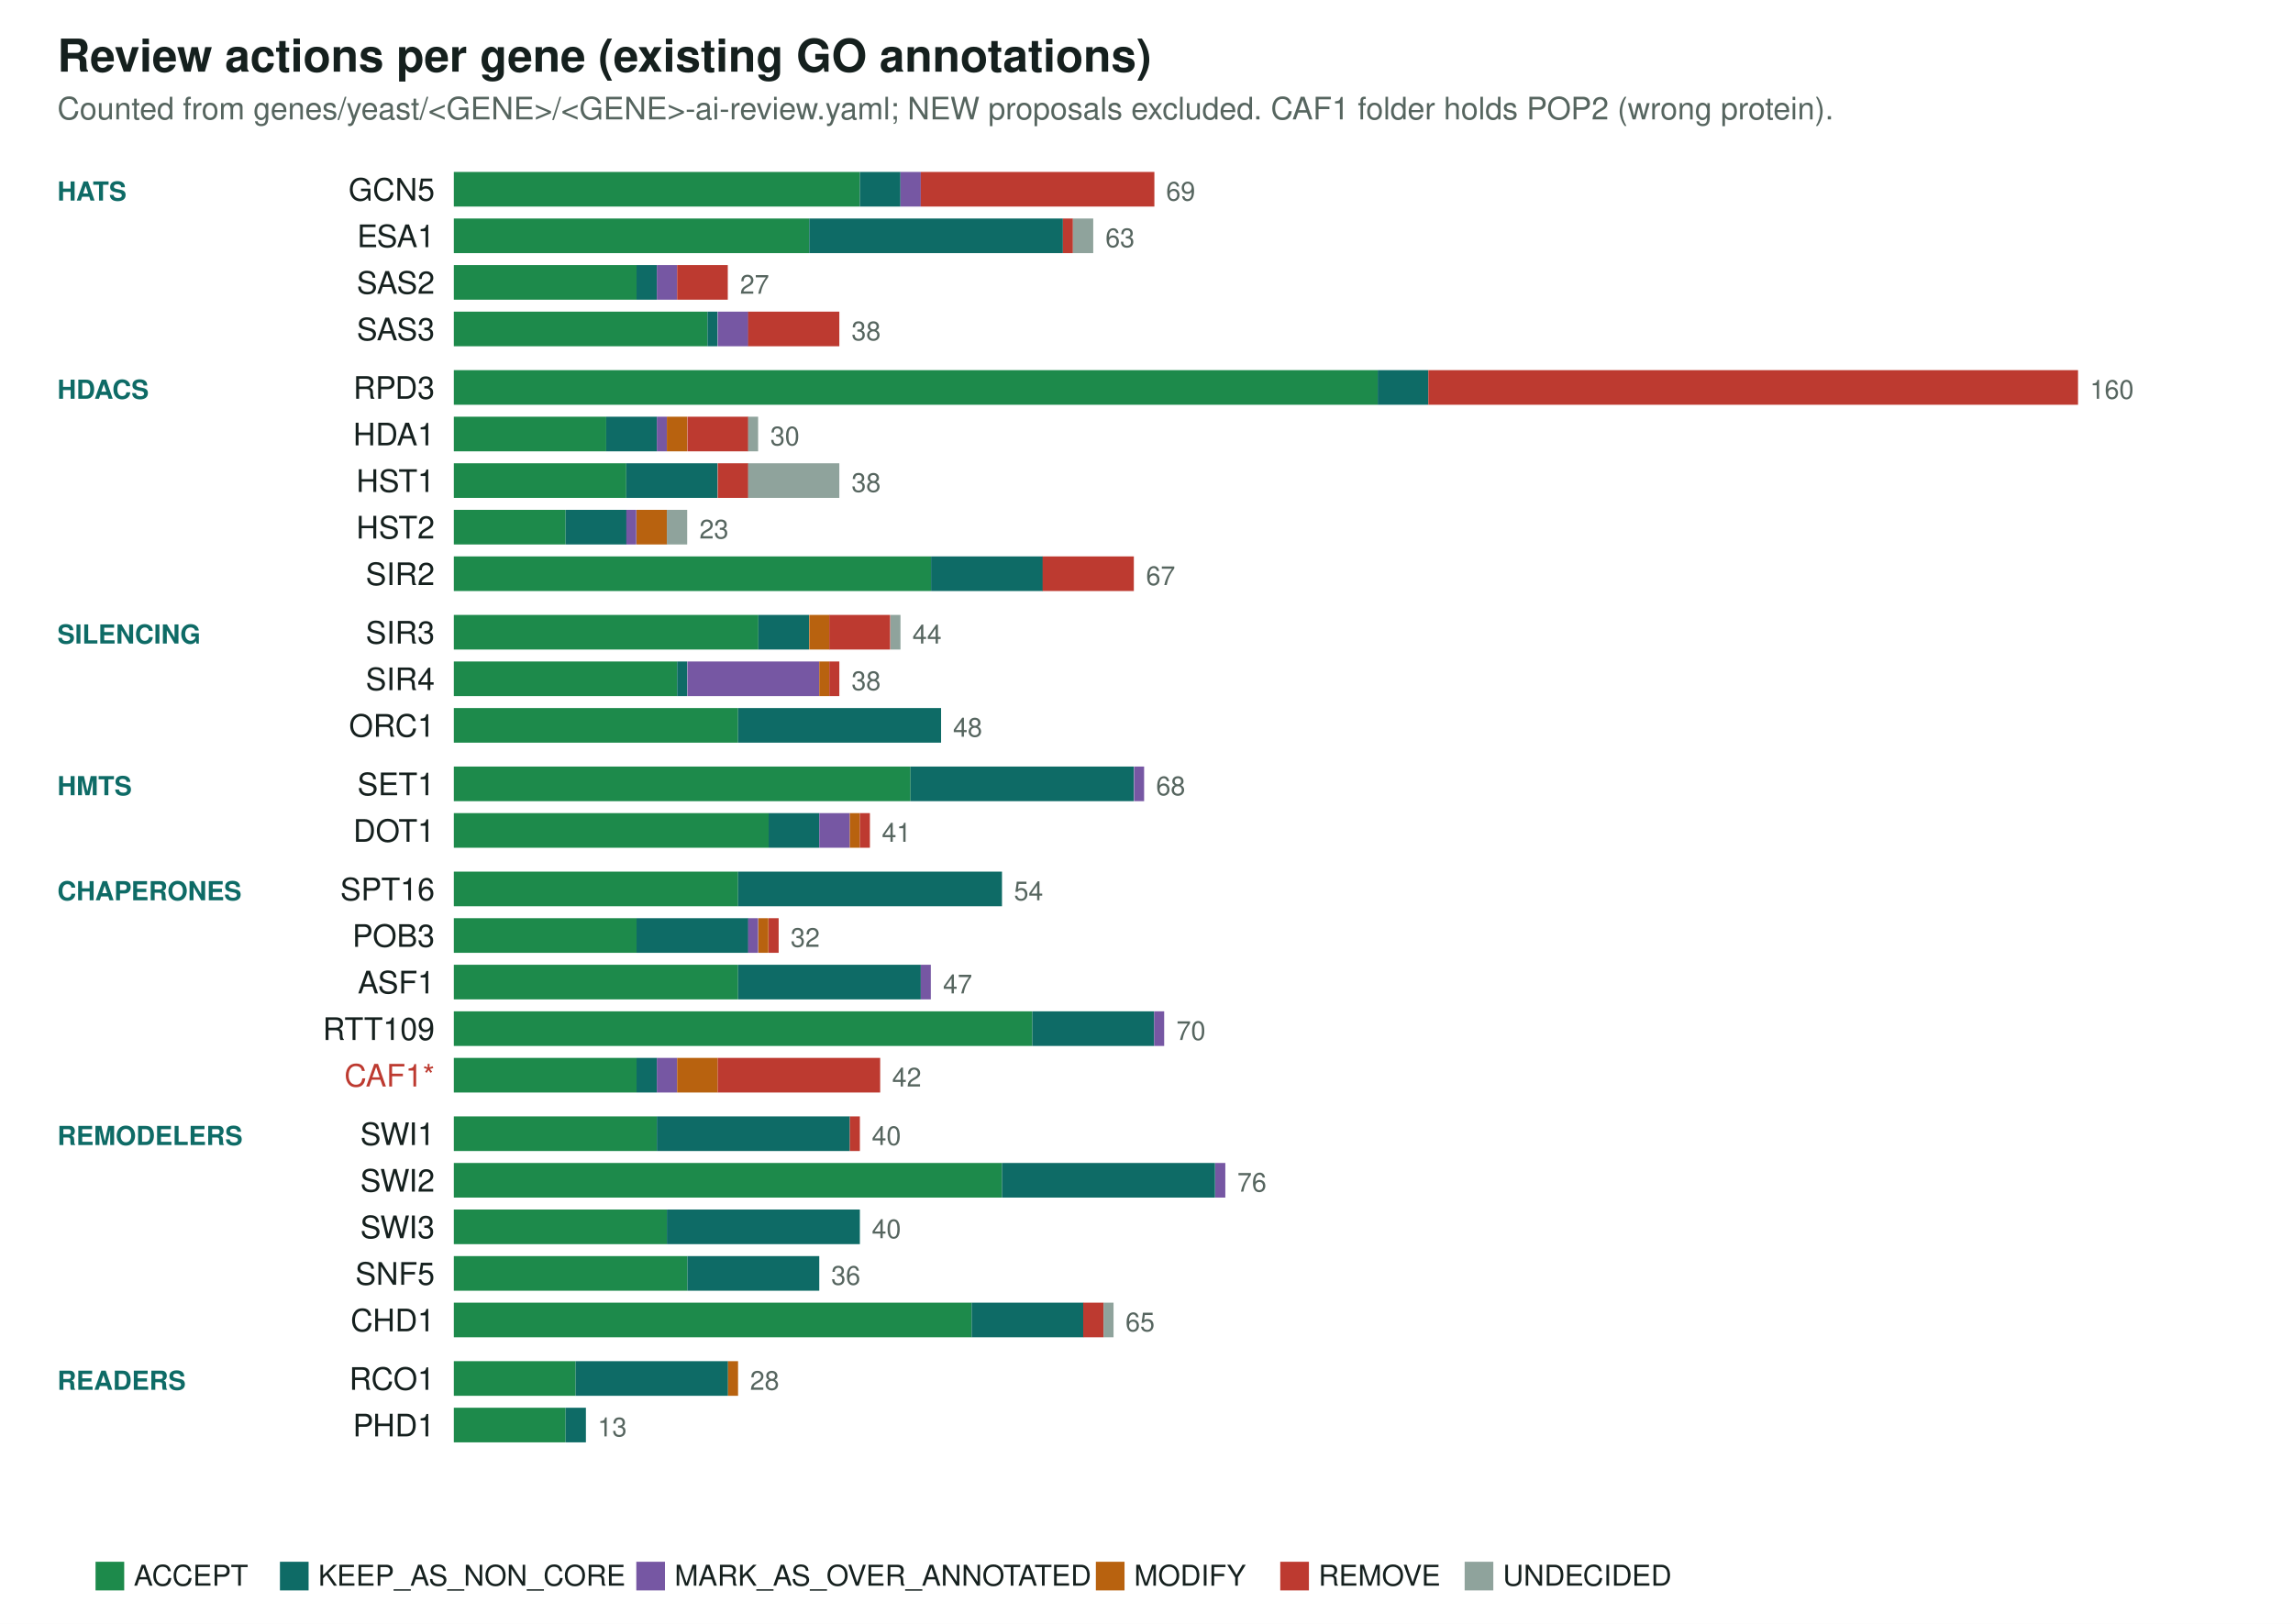
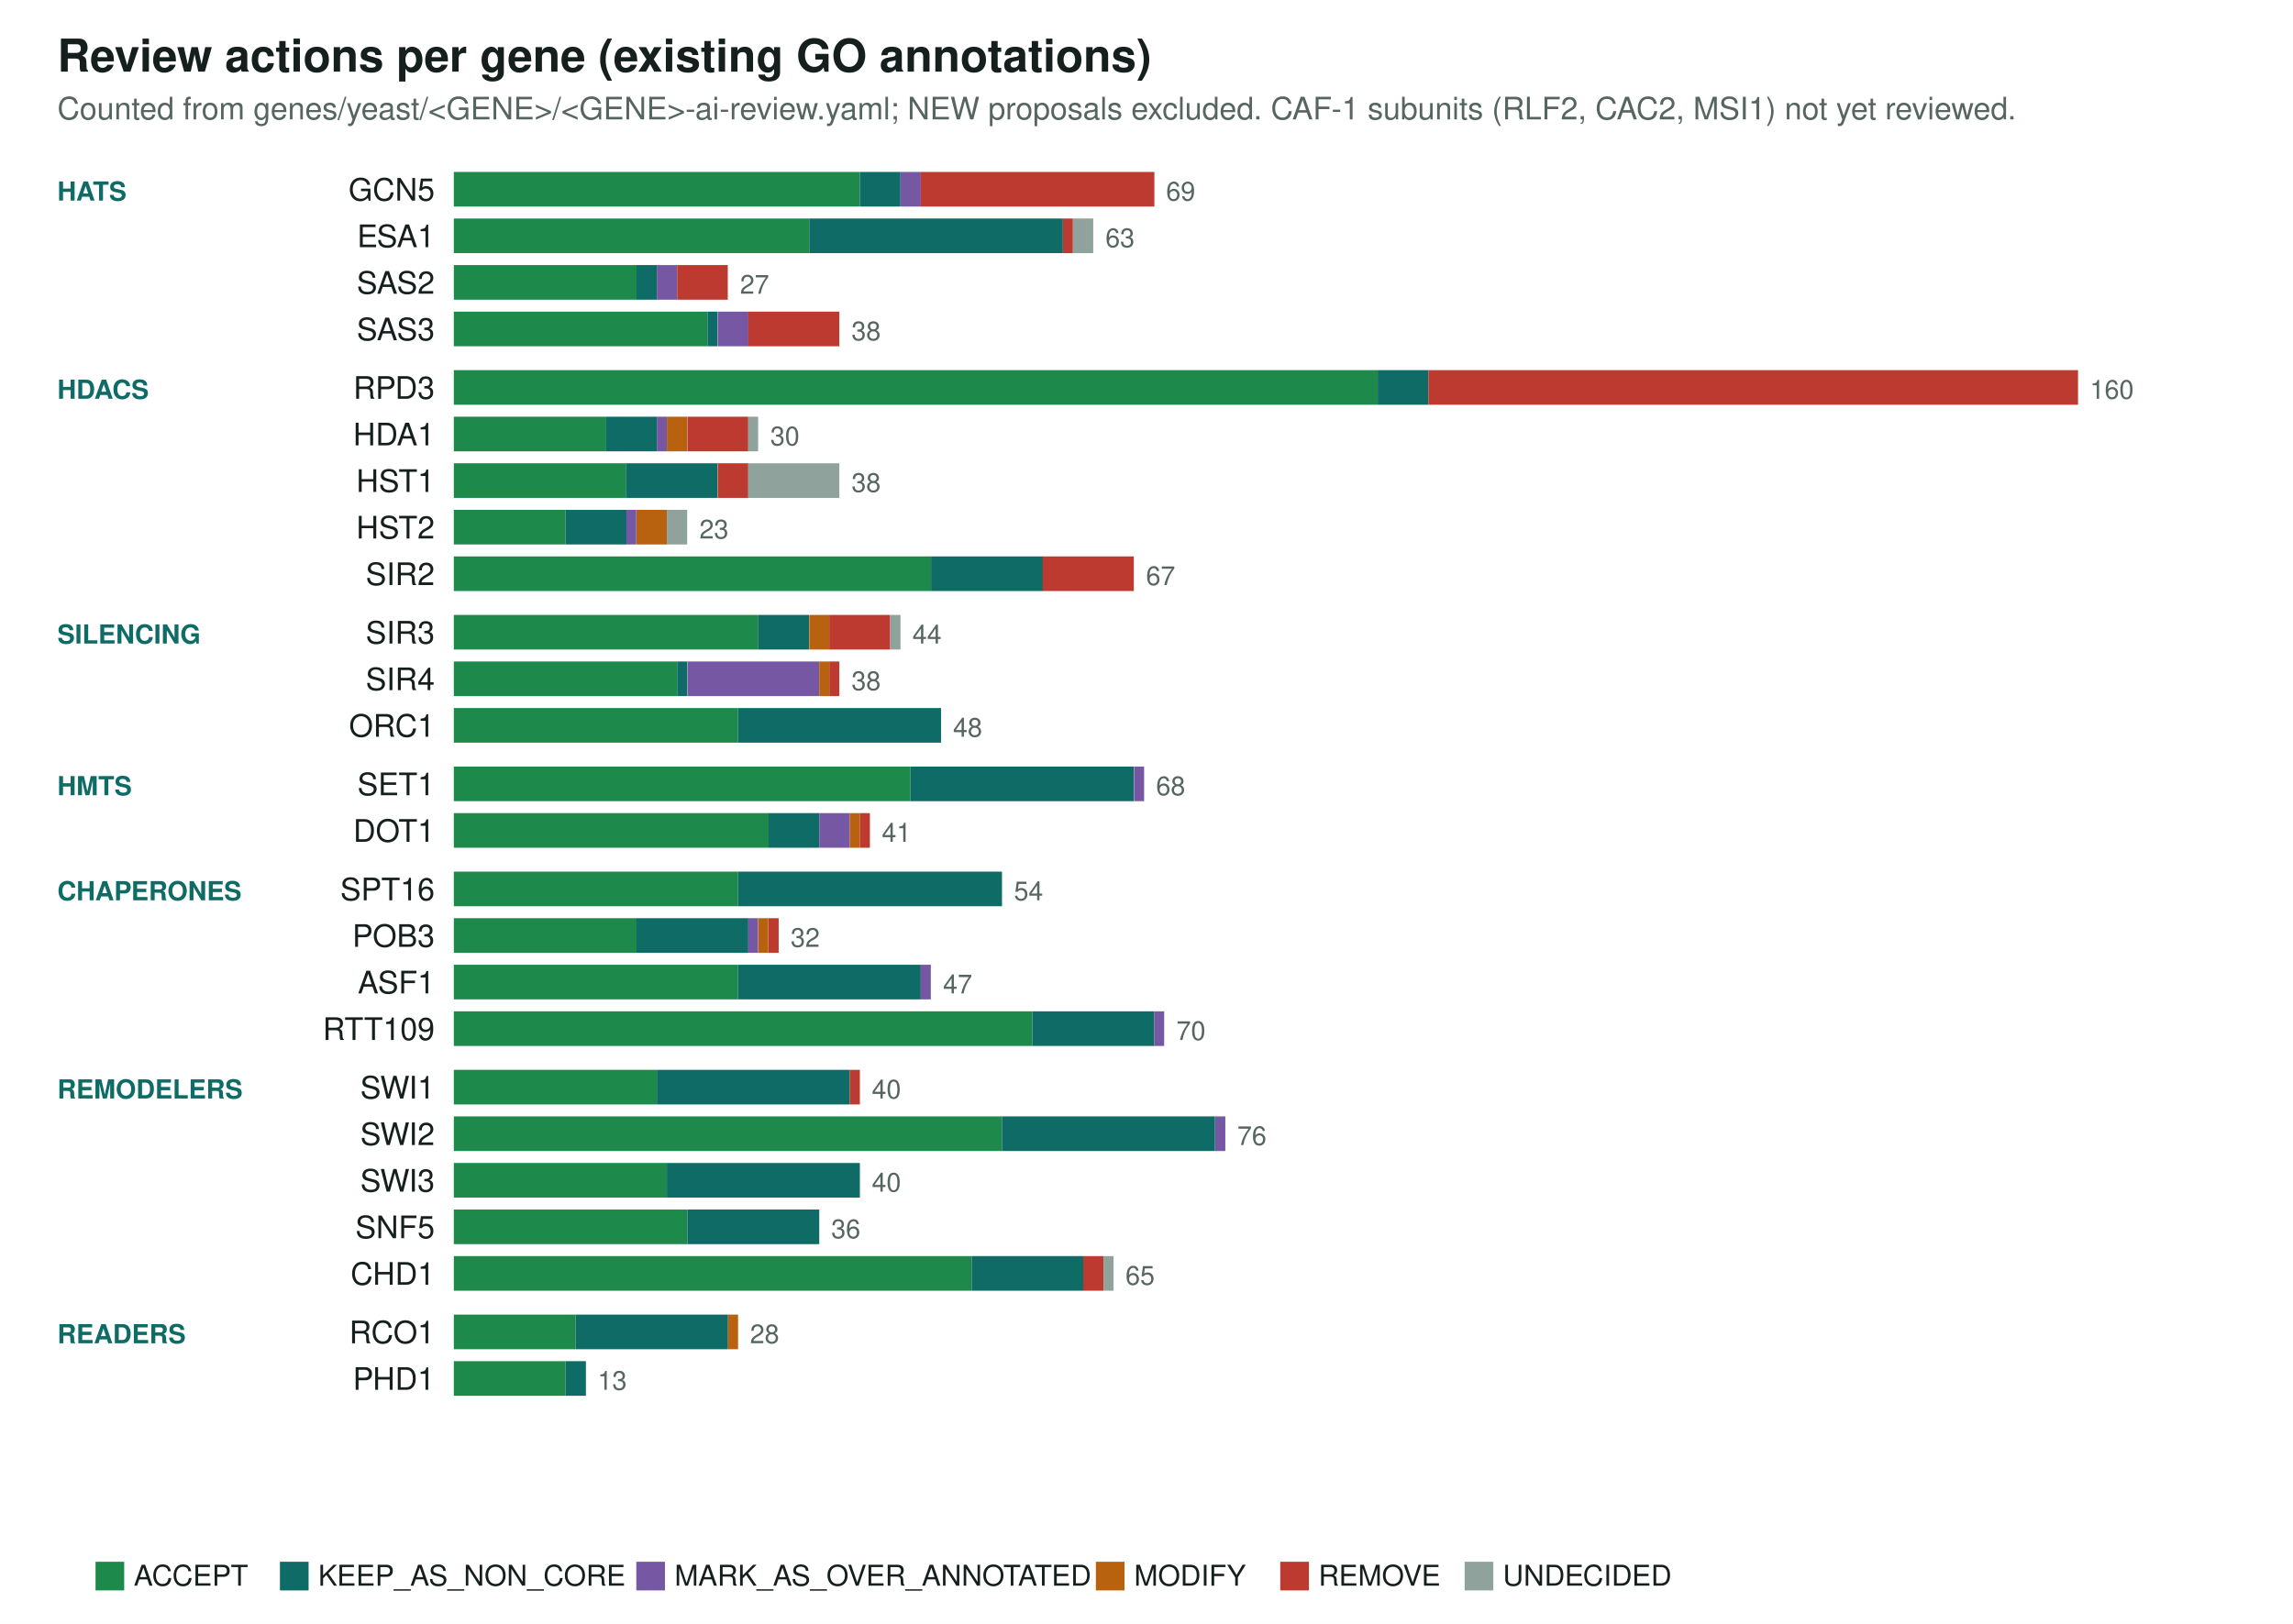
<svg xmlns="http://www.w3.org/2000/svg" viewBox="0 0 960 680" width="960" height="680" font-family="Helvetica, Arial, sans-serif">
  <rect width="960" height="680" fill="#ffffff" />
  <text x="24" y="30" font-size="19" font-weight="bold" fill="#15201e">Review actions per gene (existing GO annotations)</text>
-   <text x="24" y="50" font-size="13" fill="#56655f">Counted from genes/yeast/&lt;GENE&gt;/&lt;GENE&gt;-ai-review.yaml; NEW proposals excluded. CAF1 folder holds POP2 (wrong protein).</text>
+   <text x="24" y="50" font-size="13" fill="#56655f">Counted from genes/yeast/&lt;GENE&gt;/&lt;GENE&gt;-ai-review.yaml; NEW proposals excluded. CAF-1 subunits (RLF2, CAC2, MSI1) not yet reviewed.</text>
  <text x="24" y="84" font-size="11" fill="#0e6b66" font-weight="bold">HATS</text>
  <text x="182" y="84" font-size="13" text-anchor="end" fill="#15201e">GCN5</text>
  <rect x="190.0" y="72" width="170.0" height="14.5" fill="#1d8a4b" />
  <rect x="360.0" y="72" width="17.0" height="14.5" fill="#0e6b66" />
  <rect x="377.0" y="72" width="8.5" height="14.5" fill="#7657a3" />
  <rect x="385.5" y="72" width="97.8" height="14.5" fill="#bd3a30" />
  <text x="488.2" y="84" font-size="11" fill="#56655f">69</text>
  <text x="182" y="103.5" font-size="13" text-anchor="end" fill="#15201e">ESA1</text>
  <rect x="190.0" y="91.5" width="148.8" height="14.5" fill="#1d8a4b" />
  <rect x="338.8" y="91.5" width="106.2" height="14.5" fill="#0e6b66" />
  <rect x="445.0" y="91.5" width="4.2" height="14.5" fill="#bd3a30" />
  <rect x="449.2" y="91.5" width="8.5" height="14.5" fill="#8fa39c" />
  <text x="462.8" y="103.5" font-size="11" fill="#56655f">63</text>
  <text x="182" y="123.0" font-size="13" text-anchor="end" fill="#15201e">SAS2</text>
  <rect x="190.0" y="111.0" width="76.5" height="14.5" fill="#1d8a4b" />
  <rect x="266.5" y="111.0" width="8.5" height="14.5" fill="#0e6b66" />
  <rect x="275.0" y="111.0" width="8.5" height="14.5" fill="#7657a3" />
  <rect x="283.5" y="111.0" width="21.2" height="14.5" fill="#bd3a30" />
  <text x="309.8" y="123.0" font-size="11" fill="#56655f">27</text>
  <text x="182" y="142.5" font-size="13" text-anchor="end" fill="#15201e">SAS3</text>
  <rect x="190.0" y="130.5" width="106.2" height="14.5" fill="#1d8a4b" />
  <rect x="296.2" y="130.5" width="4.2" height="14.5" fill="#0e6b66" />
  <rect x="300.5" y="130.5" width="12.8" height="14.5" fill="#7657a3" />
  <rect x="313.2" y="130.5" width="38.2" height="14.5" fill="#bd3a30" />
  <text x="356.5" y="142.5" font-size="11" fill="#56655f">38</text>
  <text x="24" y="167.0" font-size="11" fill="#0e6b66" font-weight="bold">HDACS</text>
  <text x="182" y="167.0" font-size="13" text-anchor="end" fill="#15201e">RPD3</text>
  <rect x="190.0" y="155.0" width="386.8" height="14.5" fill="#1d8a4b" />
  <rect x="576.8" y="155.0" width="21.2" height="14.5" fill="#0e6b66" />
  <rect x="598.0" y="155.0" width="272.0" height="14.5" fill="#bd3a30" />
  <text x="875.0" y="167.0" font-size="11" fill="#56655f">160</text>
  <text x="182" y="186.5" font-size="13" text-anchor="end" fill="#15201e">HDA1</text>
  <rect x="190.0" y="174.5" width="63.8" height="14.5" fill="#1d8a4b" />
  <rect x="253.8" y="174.5" width="21.2" height="14.5" fill="#0e6b66" />
  <rect x="275.0" y="174.5" width="4.2" height="14.5" fill="#7657a3" />
  <rect x="279.2" y="174.5" width="8.5" height="14.5" fill="#b8620f" />
  <rect x="287.8" y="174.5" width="25.5" height="14.5" fill="#bd3a30" />
  <rect x="313.2" y="174.5" width="4.2" height="14.5" fill="#8fa39c" />
  <text x="322.5" y="186.5" font-size="11" fill="#56655f">30</text>
  <text x="182" y="206.0" font-size="13" text-anchor="end" fill="#15201e">HST1</text>
  <rect x="190.0" y="194.0" width="72.2" height="14.5" fill="#1d8a4b" />
  <rect x="262.2" y="194.0" width="38.2" height="14.5" fill="#0e6b66" />
  <rect x="300.5" y="194.0" width="12.8" height="14.5" fill="#bd3a30" />
  <rect x="313.2" y="194.0" width="38.2" height="14.5" fill="#8fa39c" />
  <text x="356.5" y="206.0" font-size="11" fill="#56655f">38</text>
  <text x="182" y="225.5" font-size="13" text-anchor="end" fill="#15201e">HST2</text>
  <rect x="190.0" y="213.5" width="46.8" height="14.5" fill="#1d8a4b" />
  <rect x="236.8" y="213.5" width="25.5" height="14.5" fill="#0e6b66" />
  <rect x="262.2" y="213.5" width="4.2" height="14.5" fill="#7657a3" />
  <rect x="266.5" y="213.5" width="12.8" height="14.5" fill="#b8620f" />
  <rect x="279.2" y="213.5" width="8.5" height="14.5" fill="#8fa39c" />
  <text x="292.8" y="225.5" font-size="11" fill="#56655f">23</text>
  <text x="182" y="245.0" font-size="13" text-anchor="end" fill="#15201e">SIR2</text>
  <rect x="190.0" y="233.0" width="199.8" height="14.5" fill="#1d8a4b" />
  <rect x="389.8" y="233.0" width="46.8" height="14.5" fill="#0e6b66" />
  <rect x="436.5" y="233.0" width="38.2" height="14.5" fill="#bd3a30" />
  <text x="479.8" y="245.0" font-size="11" fill="#56655f">67</text>
  <text x="24" y="269.5" font-size="11" fill="#0e6b66" font-weight="bold">SILENCING</text>
  <text x="182" y="269.5" font-size="13" text-anchor="end" fill="#15201e">SIR3</text>
  <rect x="190.0" y="257.5" width="127.5" height="14.5" fill="#1d8a4b" />
  <rect x="317.5" y="257.5" width="21.2" height="14.5" fill="#0e6b66" />
  <rect x="338.8" y="257.5" width="8.5" height="14.5" fill="#b8620f" />
  <rect x="347.2" y="257.5" width="25.5" height="14.5" fill="#bd3a30" />
  <rect x="372.8" y="257.5" width="4.2" height="14.5" fill="#8fa39c" />
  <text x="382.0" y="269.5" font-size="11" fill="#56655f">44</text>
  <text x="182" y="289.0" font-size="13" text-anchor="end" fill="#15201e">SIR4</text>
  <rect x="190.0" y="277.0" width="93.5" height="14.5" fill="#1d8a4b" />
  <rect x="283.5" y="277.0" width="4.2" height="14.5" fill="#0e6b66" />
  <rect x="287.8" y="277.0" width="55.2" height="14.5" fill="#7657a3" />
  <rect x="343.0" y="277.0" width="4.2" height="14.5" fill="#b8620f" />
  <rect x="347.2" y="277.0" width="4.2" height="14.5" fill="#bd3a30" />
  <text x="356.5" y="289.0" font-size="11" fill="#56655f">38</text>
  <text x="182" y="308.5" font-size="13" text-anchor="end" fill="#15201e">ORC1</text>
  <rect x="190.0" y="296.5" width="119.0" height="14.5" fill="#1d8a4b" />
  <rect x="309.0" y="296.5" width="85.0" height="14.5" fill="#0e6b66" />
  <text x="399.0" y="308.5" font-size="11" fill="#56655f">48</text>
  <text x="24" y="333.0" font-size="11" fill="#0e6b66" font-weight="bold">HMTS</text>
  <text x="182" y="333.0" font-size="13" text-anchor="end" fill="#15201e">SET1</text>
  <rect x="190.0" y="321.0" width="191.2" height="14.5" fill="#1d8a4b" />
  <rect x="381.2" y="321.0" width="93.5" height="14.5" fill="#0e6b66" />
  <rect x="474.8" y="321.0" width="4.2" height="14.5" fill="#7657a3" />
  <text x="484.0" y="333.0" font-size="11" fill="#56655f">68</text>
  <text x="182" y="352.5" font-size="13" text-anchor="end" fill="#15201e">DOT1</text>
  <rect x="190.0" y="340.5" width="131.8" height="14.5" fill="#1d8a4b" />
  <rect x="321.8" y="340.5" width="21.2" height="14.5" fill="#0e6b66" />
  <rect x="343.0" y="340.5" width="12.8" height="14.5" fill="#7657a3" />
  <rect x="355.8" y="340.5" width="4.2" height="14.5" fill="#b8620f" />
  <rect x="360.0" y="340.5" width="4.2" height="14.5" fill="#bd3a30" />
  <text x="369.2" y="352.5" font-size="11" fill="#56655f">41</text>
  <text x="24" y="377.0" font-size="11" fill="#0e6b66" font-weight="bold">CHAPERONES</text>
  <text x="182" y="377.0" font-size="13" text-anchor="end" fill="#15201e">SPT16</text>
  <rect x="190.0" y="365.0" width="119.0" height="14.5" fill="#1d8a4b" />
  <rect x="309.0" y="365.0" width="110.5" height="14.5" fill="#0e6b66" />
  <text x="424.5" y="377.0" font-size="11" fill="#56655f">54</text>
  <text x="182" y="396.5" font-size="13" text-anchor="end" fill="#15201e">POB3</text>
  <rect x="190.0" y="384.5" width="76.5" height="14.5" fill="#1d8a4b" />
  <rect x="266.5" y="384.5" width="46.8" height="14.5" fill="#0e6b66" />
  <rect x="313.2" y="384.5" width="4.2" height="14.5" fill="#7657a3" />
  <rect x="317.5" y="384.5" width="4.2" height="14.5" fill="#b8620f" />
  <rect x="321.8" y="384.5" width="4.2" height="14.5" fill="#bd3a30" />
  <text x="331.0" y="396.5" font-size="11" fill="#56655f">32</text>
  <text x="182" y="416.0" font-size="13" text-anchor="end" fill="#15201e">ASF1</text>
  <rect x="190.0" y="404.0" width="119.0" height="14.5" fill="#1d8a4b" />
  <rect x="309.0" y="404.0" width="76.5" height="14.5" fill="#0e6b66" />
  <rect x="385.5" y="404.0" width="4.2" height="14.5" fill="#7657a3" />
  <text x="394.8" y="416.0" font-size="11" fill="#56655f">47</text>
  <text x="182" y="435.5" font-size="13" text-anchor="end" fill="#15201e">RTT109</text>
  <rect x="190.0" y="423.5" width="242.2" height="14.5" fill="#1d8a4b" />
  <rect x="432.2" y="423.5" width="51.0" height="14.5" fill="#0e6b66" />
  <rect x="483.2" y="423.5" width="4.2" height="14.5" fill="#7657a3" />
  <text x="492.5" y="435.5" font-size="11" fill="#56655f">70</text>
-   <text x="182" y="455.0" font-size="13" text-anchor="end" fill="#bd3a30">CAF1*</text>
-   <rect x="190.0" y="443.0" width="76.5" height="14.5" fill="#1d8a4b" />
-   <rect x="266.5" y="443.0" width="8.5" height="14.5" fill="#0e6b66" />
-   <rect x="275.0" y="443.0" width="8.5" height="14.5" fill="#7657a3" />
-   <rect x="283.5" y="443.0" width="17.0" height="14.5" fill="#b8620f" />
-   <rect x="300.5" y="443.0" width="68.0" height="14.5" fill="#bd3a30" />
-   <text x="373.5" y="455.0" font-size="11" fill="#56655f">42</text>
-   <text x="24" y="479.5" font-size="11" fill="#0e6b66" font-weight="bold">REMODELERS</text>
-   <text x="182" y="479.5" font-size="13" text-anchor="end" fill="#15201e">SWI1</text>
-   <rect x="190.0" y="467.5" width="85.0" height="14.5" fill="#1d8a4b" />
-   <rect x="275.0" y="467.5" width="80.8" height="14.5" fill="#0e6b66" />
-   <rect x="355.8" y="467.5" width="4.2" height="14.5" fill="#bd3a30" />
-   <text x="365.0" y="479.5" font-size="11" fill="#56655f">40</text>
-   <text x="182" y="499.0" font-size="13" text-anchor="end" fill="#15201e">SWI2</text>
-   <rect x="190.0" y="487.0" width="229.5" height="14.5" fill="#1d8a4b" />
-   <rect x="419.5" y="487.0" width="89.2" height="14.5" fill="#0e6b66" />
-   <rect x="508.8" y="487.0" width="4.2" height="14.5" fill="#7657a3" />
-   <text x="518.0" y="499.0" font-size="11" fill="#56655f">76</text>
-   <text x="182" y="518.5" font-size="13" text-anchor="end" fill="#15201e">SWI3</text>
-   <rect x="190.0" y="506.5" width="89.2" height="14.5" fill="#1d8a4b" />
-   <rect x="279.2" y="506.5" width="80.8" height="14.5" fill="#0e6b66" />
-   <text x="365.0" y="518.5" font-size="11" fill="#56655f">40</text>
-   <text x="182" y="538.0" font-size="13" text-anchor="end" fill="#15201e">SNF5</text>
-   <rect x="190.0" y="526.0" width="97.8" height="14.5" fill="#1d8a4b" />
-   <rect x="287.8" y="526.0" width="55.2" height="14.5" fill="#0e6b66" />
-   <text x="348.0" y="538.0" font-size="11" fill="#56655f">36</text>
-   <text x="182" y="557.5" font-size="13" text-anchor="end" fill="#15201e">CHD1</text>
-   <rect x="190.0" y="545.5" width="216.8" height="14.5" fill="#1d8a4b" />
-   <rect x="406.8" y="545.5" width="46.8" height="14.5" fill="#0e6b66" />
-   <rect x="453.5" y="545.5" width="8.5" height="14.5" fill="#bd3a30" />
-   <rect x="462.0" y="545.5" width="4.2" height="14.5" fill="#8fa39c" />
-   <text x="471.2" y="557.5" font-size="11" fill="#56655f">65</text>
-   <text x="24" y="582.0" font-size="11" fill="#0e6b66" font-weight="bold">READERS</text>
-   <text x="182" y="582.0" font-size="13" text-anchor="end" fill="#15201e">RCO1</text>
-   <rect x="190.0" y="570.0" width="51.0" height="14.5" fill="#1d8a4b" />
-   <rect x="241.0" y="570.0" width="63.8" height="14.5" fill="#0e6b66" />
-   <rect x="304.8" y="570.0" width="4.2" height="14.5" fill="#b8620f" />
-   <text x="314.0" y="582.0" font-size="11" fill="#56655f">28</text>
-   <text x="182" y="601.5" font-size="13" text-anchor="end" fill="#15201e">PHD1</text>
-   <rect x="190.0" y="589.5" width="46.8" height="14.5" fill="#1d8a4b" />
-   <rect x="236.8" y="589.5" width="8.5" height="14.5" fill="#0e6b66" />
-   <text x="250.2" y="601.5" font-size="11" fill="#56655f">13</text>
+   <text x="24" y="460.0" font-size="11" fill="#0e6b66" font-weight="bold">REMODELERS</text>
+   <text x="182" y="460.0" font-size="13" text-anchor="end" fill="#15201e">SWI1</text>
+   <rect x="190.0" y="448.0" width="85.0" height="14.5" fill="#1d8a4b" />
+   <rect x="275.0" y="448.0" width="80.8" height="14.5" fill="#0e6b66" />
+   <rect x="355.8" y="448.0" width="4.2" height="14.5" fill="#bd3a30" />
+   <text x="365.0" y="460.0" font-size="11" fill="#56655f">40</text>
+   <text x="182" y="479.5" font-size="13" text-anchor="end" fill="#15201e">SWI2</text>
+   <rect x="190.0" y="467.5" width="229.5" height="14.5" fill="#1d8a4b" />
+   <rect x="419.5" y="467.5" width="89.2" height="14.5" fill="#0e6b66" />
+   <rect x="508.8" y="467.5" width="4.2" height="14.5" fill="#7657a3" />
+   <text x="518.0" y="479.5" font-size="11" fill="#56655f">76</text>
+   <text x="182" y="499.0" font-size="13" text-anchor="end" fill="#15201e">SWI3</text>
+   <rect x="190.0" y="487.0" width="89.2" height="14.5" fill="#1d8a4b" />
+   <rect x="279.2" y="487.0" width="80.8" height="14.5" fill="#0e6b66" />
+   <text x="365.0" y="499.0" font-size="11" fill="#56655f">40</text>
+   <text x="182" y="518.5" font-size="13" text-anchor="end" fill="#15201e">SNF5</text>
+   <rect x="190.0" y="506.5" width="97.8" height="14.5" fill="#1d8a4b" />
+   <rect x="287.8" y="506.5" width="55.2" height="14.5" fill="#0e6b66" />
+   <text x="348.0" y="518.5" font-size="11" fill="#56655f">36</text>
+   <text x="182" y="538.0" font-size="13" text-anchor="end" fill="#15201e">CHD1</text>
+   <rect x="190.0" y="526.0" width="216.8" height="14.5" fill="#1d8a4b" />
+   <rect x="406.8" y="526.0" width="46.8" height="14.5" fill="#0e6b66" />
+   <rect x="453.5" y="526.0" width="8.5" height="14.5" fill="#bd3a30" />
+   <rect x="462.0" y="526.0" width="4.2" height="14.5" fill="#8fa39c" />
+   <text x="471.2" y="538.0" font-size="11" fill="#56655f">65</text>
+   <text x="24" y="562.5" font-size="11" fill="#0e6b66" font-weight="bold">READERS</text>
+   <text x="182" y="562.5" font-size="13" text-anchor="end" fill="#15201e">RCO1</text>
+   <rect x="190.0" y="550.5" width="51.0" height="14.5" fill="#1d8a4b" />
+   <rect x="241.0" y="550.5" width="63.8" height="14.5" fill="#0e6b66" />
+   <rect x="304.8" y="550.5" width="4.2" height="14.5" fill="#b8620f" />
+   <text x="314.0" y="562.5" font-size="11" fill="#56655f">28</text>
+   <text x="182" y="582.0" font-size="13" text-anchor="end" fill="#15201e">PHD1</text>
+   <rect x="190.0" y="570.0" width="46.8" height="14.5" fill="#1d8a4b" />
+   <rect x="236.8" y="570.0" width="8.5" height="14.5" fill="#0e6b66" />
+   <text x="250.2" y="582.0" font-size="11" fill="#56655f">13</text>
  <rect x="40" y="654" width="12" height="12" fill="#1d8a4b" />
  <text x="56" y="664" font-size="12" fill="#15201e">ACCEPT</text>
  <rect x="117.2" y="654" width="12" height="12" fill="#0e6b66" />
  <text x="133.2" y="664" font-size="12" fill="#15201e">KEEP_AS_NON_CORE</text>
  <rect x="266.4" y="654" width="12" height="12" fill="#7657a3" />
  <text x="282.4" y="664" font-size="12" fill="#15201e">MARK_AS_OVER_ANNOTATED</text>
  <rect x="458.8" y="654" width="12" height="12" fill="#b8620f" />
  <text x="474.8" y="664" font-size="12" fill="#15201e">MODIFY</text>
  <rect x="536.0" y="654" width="12" height="12" fill="#bd3a30" />
  <text x="552.0" y="664" font-size="12" fill="#15201e">REMOVE</text>
  <rect x="613.2" y="654" width="12" height="12" fill="#8fa39c" />
  <text x="629.2" y="664" font-size="12" fill="#15201e">UNDECIDED</text>
</svg>
